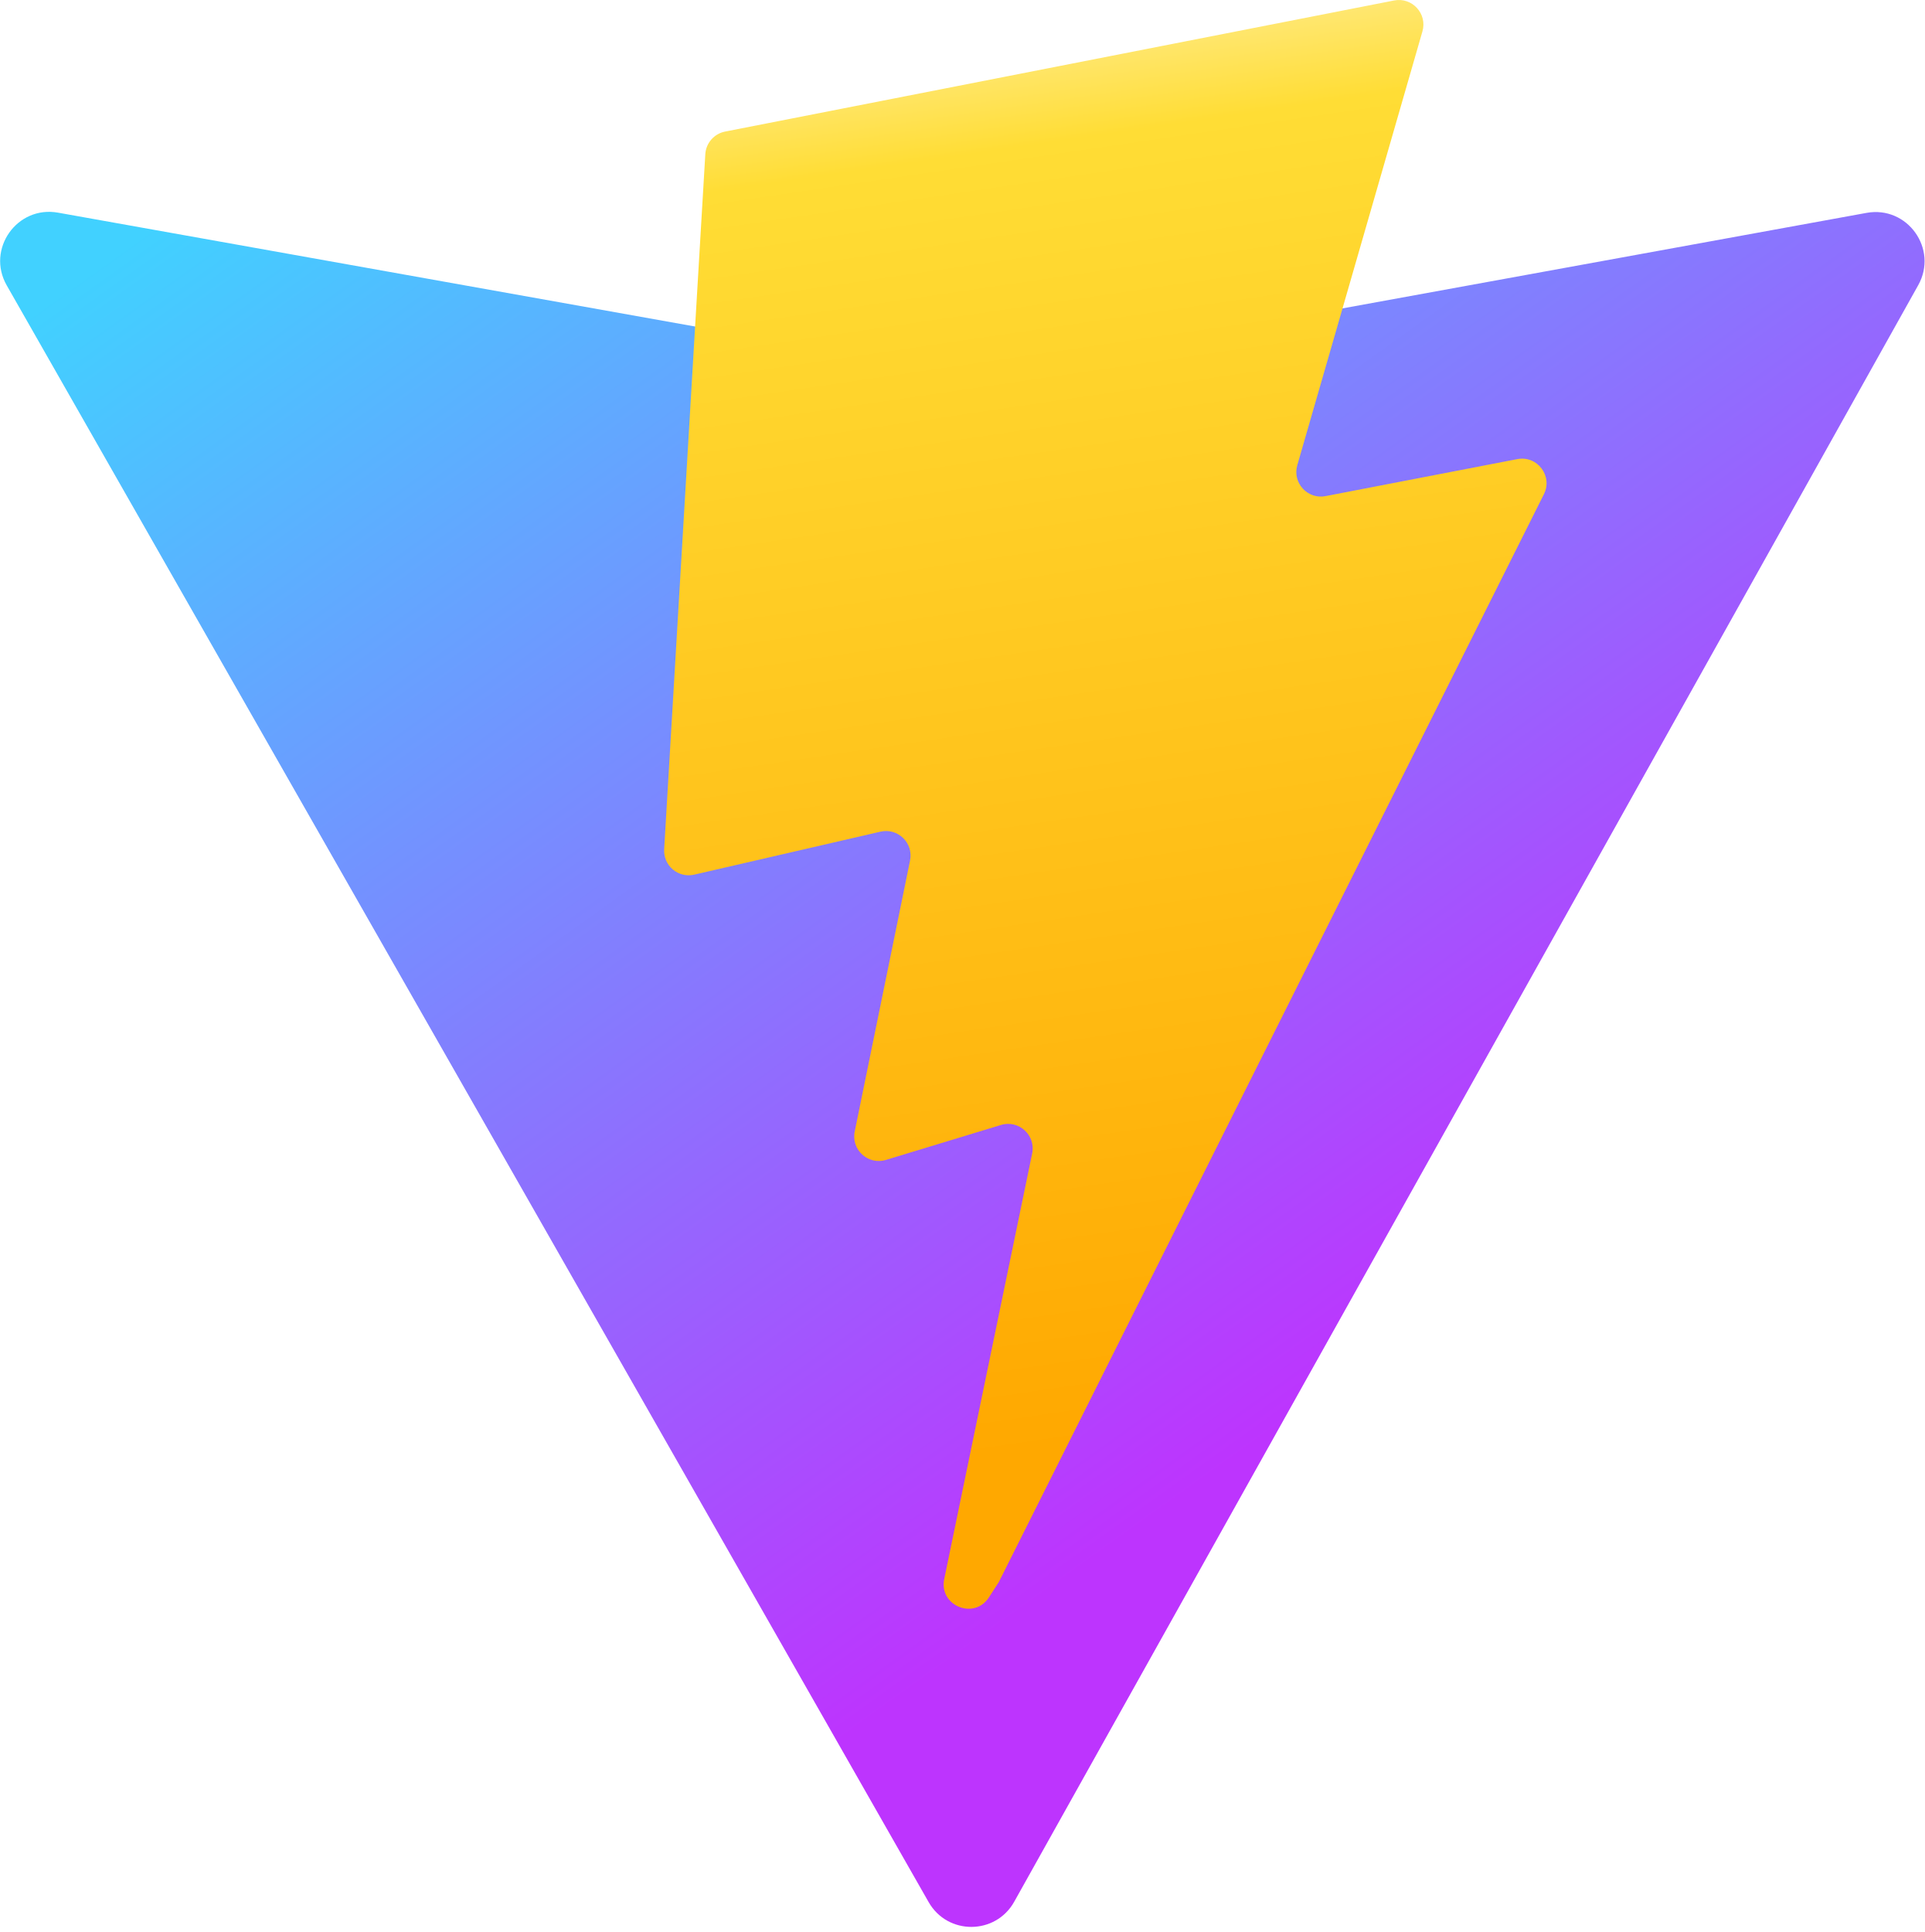
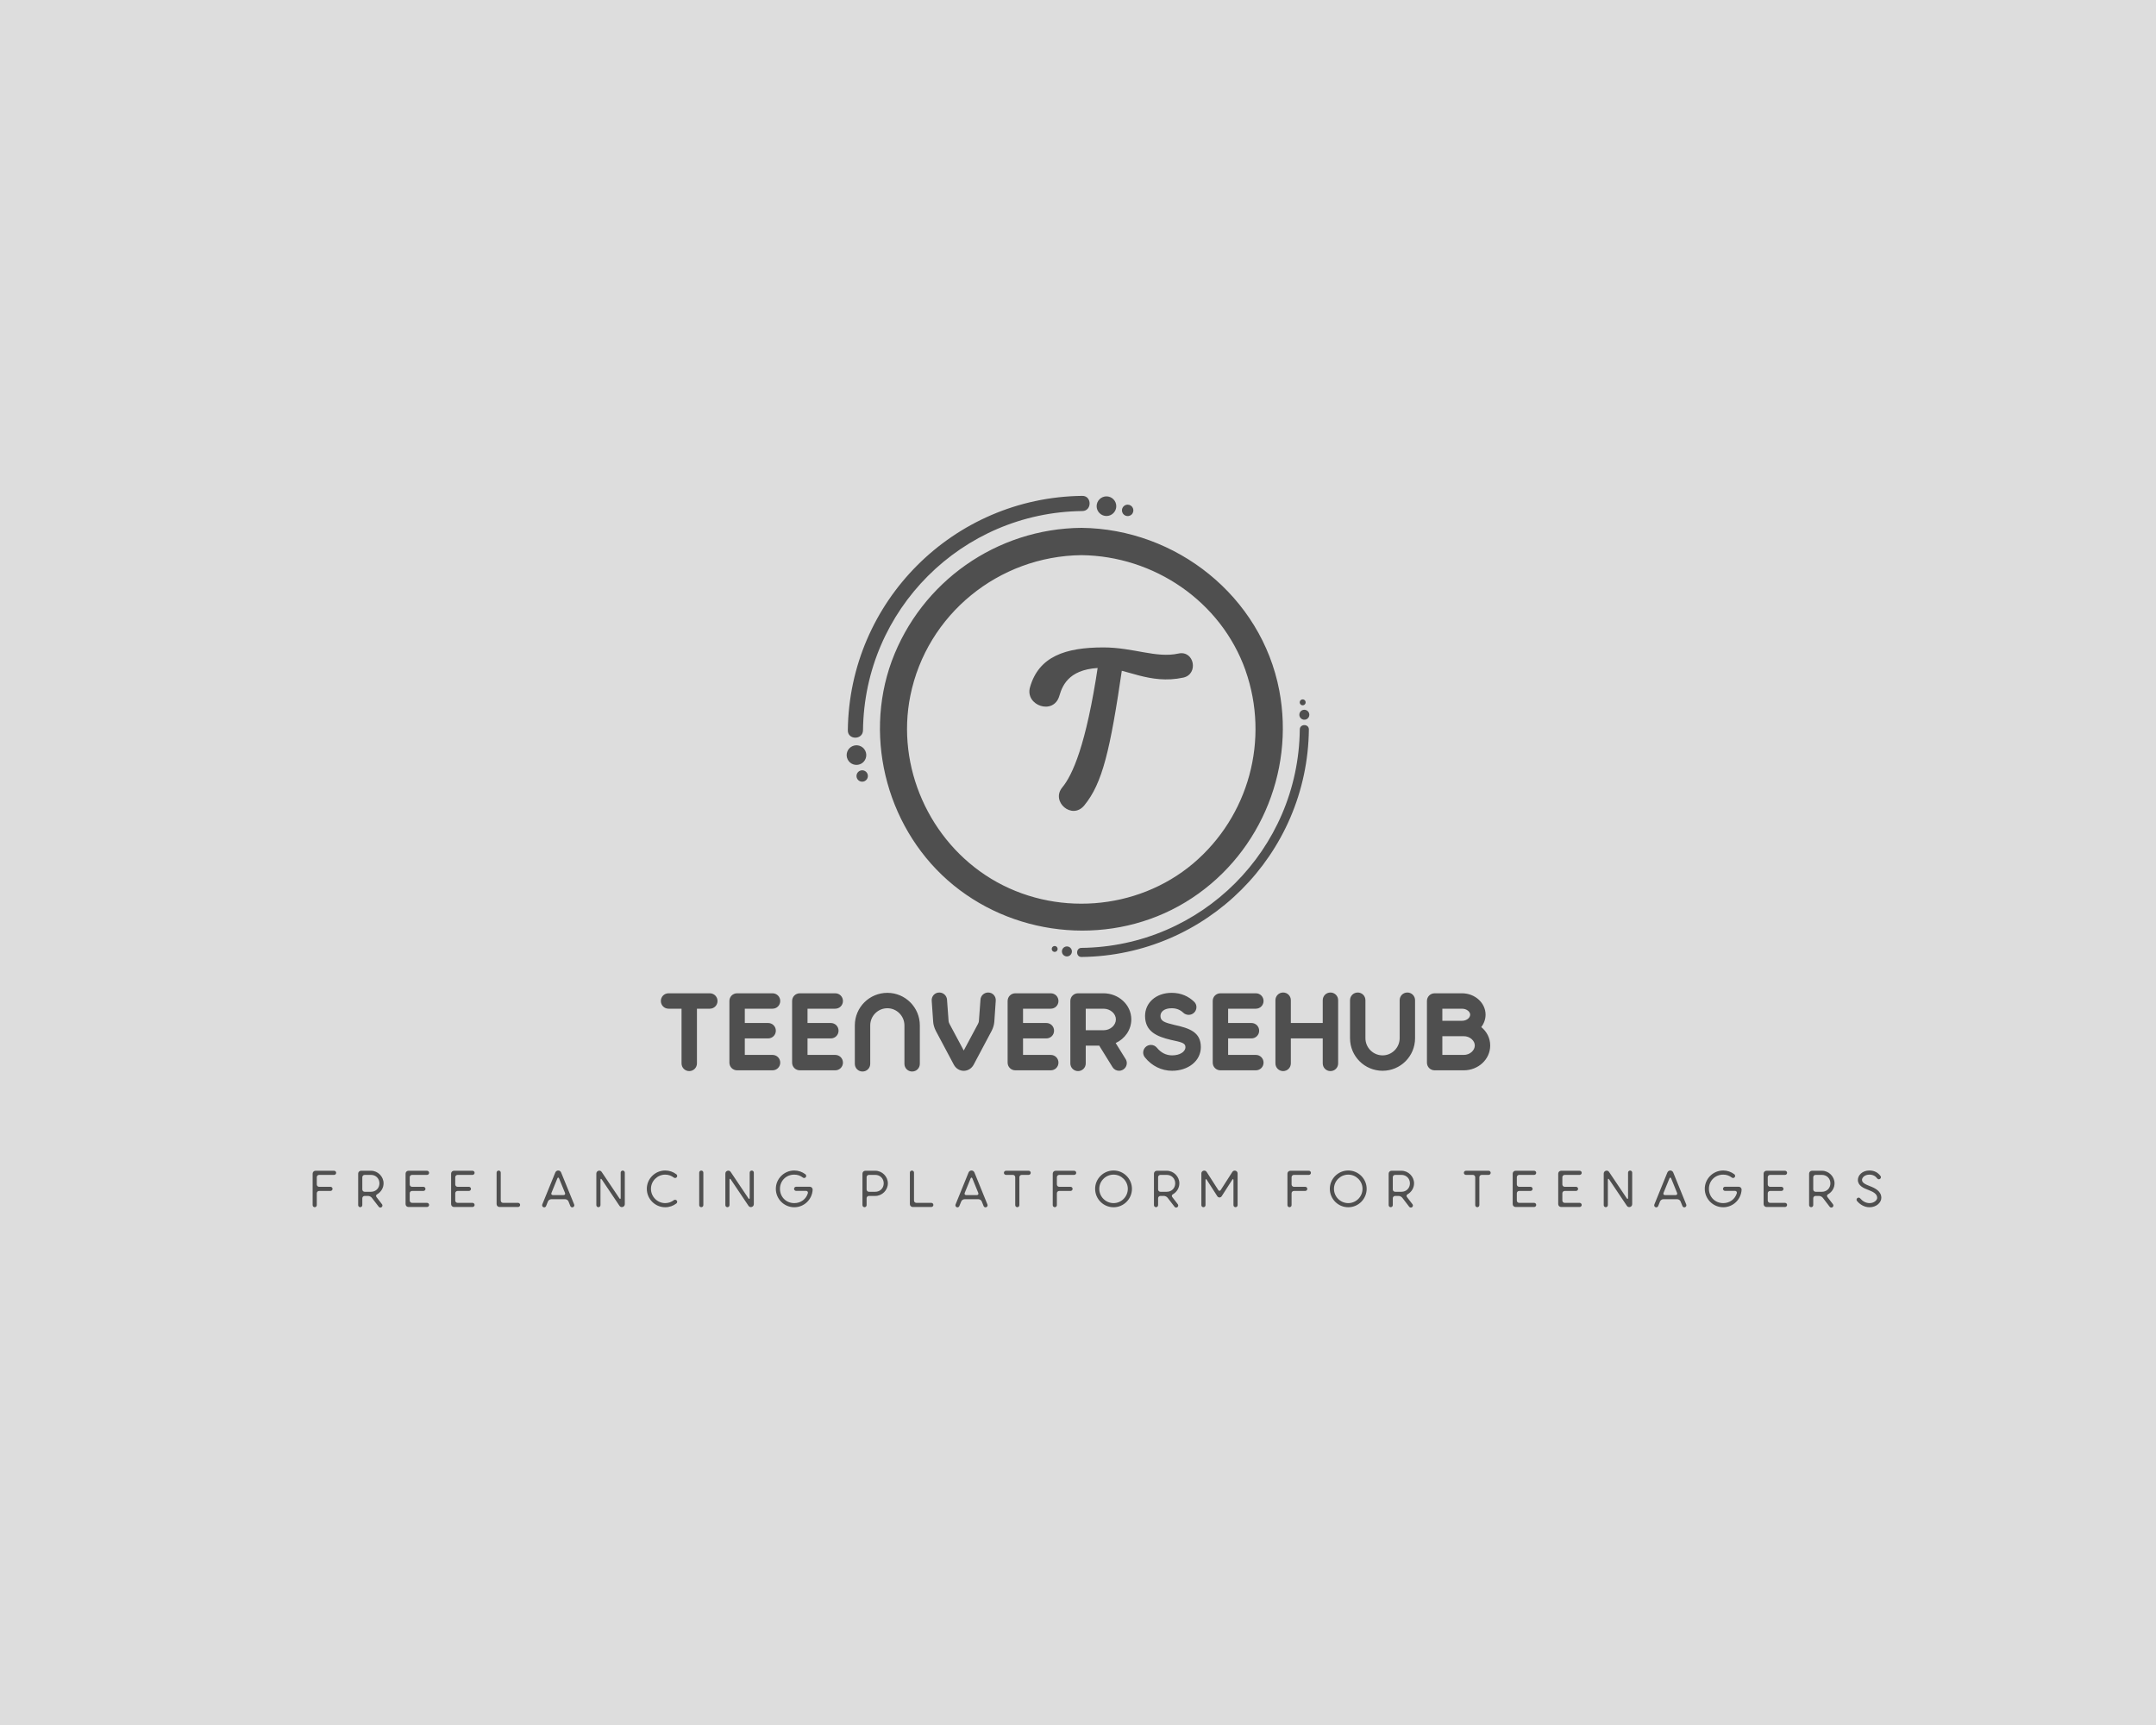
- <svg xmlns="http://www.w3.org/2000/svg" aria-hidden="true" role="img" class="iconify iconify--logos" width="31.88" height="32" preserveAspectRatio="xMidYMid meet" viewBox="0 0 256 257">
+ <svg xmlns="http://www.w3.org/2000/svg" version="1.1" width="1280" height="1024" viewBox="0 0 1280 1024" xml:space="preserve">
  <defs>
-     <linearGradient id="IconifyId1813088fe1fbc01fb466" x1="-.828%" x2="57.636%" y1="7.652%" y2="78.411%">
-       <stop offset="0%" stop-color="#41D1FF" />
-       <stop offset="100%" stop-color="#BD34FE" />
-     </linearGradient>
-     <linearGradient id="IconifyId1813088fe1fbc01fb467" x1="43.376%" x2="50.316%" y1="2.242%" y2="89.03%">
-       <stop offset="0%" stop-color="#FFEA83" />
-       <stop offset="8.333%" stop-color="#FFDD35" />
-       <stop offset="100%" stop-color="#FFA800" />
-     </linearGradient>
-   </defs>
-   <path fill="url(#IconifyId1813088fe1fbc01fb466)" d="M255.153 37.938L134.897 252.976c-2.483 4.44-8.862 4.466-11.382.048L.875 37.958c-2.746-4.814 1.371-10.646 6.827-9.67l120.385 21.517a6.537 6.537 0 0 0 2.322-.004l117.867-21.483c5.438-.991 9.574 4.796 6.877 9.62Z" />
-   <path fill="url(#IconifyId1813088fe1fbc01fb467)" d="M185.432.063L96.44 17.501a3.268 3.268 0 0 0-2.634 3.014l-5.474 92.456a3.268 3.268 0 0 0 3.997 3.378l24.777-5.718c2.318-.535 4.413 1.507 3.936 3.838l-7.361 36.047c-.495 2.426 1.782 4.5 4.151 3.78l15.304-4.649c2.372-.72 4.652 1.36 4.15 3.788l-11.698 56.621c-.732 3.542 3.979 5.473 5.943 2.437l1.313-2.028l72.516-144.72c1.215-2.423-.88-5.186-3.54-4.672l-25.505 4.922c-2.396.462-4.435-1.77-3.759-4.114l16.646-57.705c.677-2.35-1.37-4.583-3.769-4.113Z" />
+ </defs>
+   <g transform="matrix(1 0 0 1 640 512)" id="background-logo">
+     <rect style="stroke: none; stroke-width: 0; stroke-dasharray: none; stroke-linecap: butt; stroke-dashoffset: 0; stroke-linejoin: miter; stroke-miterlimit: 4; fill: rgb(221,221,221); fill-rule: nonzero; opacity: 1;" paint-order="stroke" x="-640" y="-512" rx="0" ry="0" width="1280" height="1024" />
+   </g>
+   <g transform="matrix(1.369424 0 0 1.369424 640 431.2203)" id="logo-logo">
+     <g style="" paint-order="stroke">
+       <g transform="matrix(0 -1.003081 1.003081 0 0 0)">
+         <g style="" paint-order="stroke">
+           <g transform="matrix(1 0 0 1 0 0)">
+             <path style="stroke: none; stroke-width: 1; stroke-dasharray: none; stroke-linecap: butt; stroke-dashoffset: 0; stroke-linejoin: miter; stroke-miterlimit: 4; fill: rgb(79,79,79); fill-rule: nonzero; opacity: 1;" paint-order="stroke" transform=" translate(-99.63509, -100.0038)" d="M 127.86 19.5 C 93.7 7 53.9 18.09 31 46.22 C 8.1 74.35 4.75 115.22 23.68 146.46 C 42.61 177.7 79.43 193.79 115.16 187 C 155.85 179.25 185 142.46 185.45 101.5 C 185.128 64.865 162.212 32.235 127.86 19.5 Z M 123.86 172.39 C 94.021 182.9 60.792 173.882 40.36 149.73 C 19.89 125.41 17.36 89.59 33.79 62.48 C 50 35.76 82.19 21.34 112.89 27.54 C 148.08 34.64 173.25 65.77 173.65 101.49 C 173.3 132.84 153.73 161.78 123.9 172.39 Z M 98.3 195.86 C 46.42 195.287 4.503 153.37 3.93 101.49 C 3.91 99 0 99 0 101.49 C 0.605 155.527 44.263 199.185 98.3 199.79 C 100.84 199.82 100.84 195.88 98.3 195.86 Z M 97.94 7.08 C 150.041 7.653 192.137 49.749 192.71 101.85 C 192.71 106.07 199.31 106.08 199.27 101.85 C 198.638 46.151 153.639 1.152 97.94 0.52 C 93.72 0.48 93.72 7 97.94 7.08 Z M 191.81 109.31 C 190.156 110.966 190.157 113.65 191.812 115.305 C 193.468 116.96 196.152 116.96 197.808 115.305 C 199.463 113.65 199.464 110.966 197.81 109.31 C 197.017 108.509 195.937 108.058 194.81 108.058 C 193.683 108.058 192.603 108.509 191.81 109.31 Z M 193 119 C 192.001 119 191.1 119.602 190.718 120.525 C 190.336 121.448 190.547 122.51 191.253 123.217 C 191.96 123.923 193.022 124.134 193.945 123.752 C 194.868 123.37 195.47 122.469 195.47 121.47 C 195.47 120.106 194.364 119 193 119 Z M 2.19 97.36 C 3.377 97.476 4.434 96.607 4.55 95.42 C 4.665 94.233 3.797 93.176 2.61 93.06 C 1.423 92.944 0.366 93.813 0.25 95 C 0.194 95.57 0.367 96.139 0.731 96.582 C 1.095 97.024 1.62 97.304 2.19 97.36 Z M 3.34 91.2 C 4.043 91.268 4.669 90.754 4.738 90.051 C 4.806 89.347 4.292 88.721 3.589 88.652 C 2.886 88.583 2.26 89.097 2.19 89.8 C 2.126 90.503 2.638 91.126 3.34 91.2 Z M 89.12 8.06 C 91.22 7.024 92.082 4.483 91.047 2.383 C 90.012 0.283 87.471 -0.581 85.371 0.454 C 83.27 1.488 82.406 4.029 83.44 6.13 C 83.937 7.14 84.815 7.91 85.88 8.272 C 86.945 8.634 88.111 8.558 89.12 8.06 Z M 79.32 8.93 C 80.529 8.32 81.018 6.848 80.414 5.636 C 79.81 4.424 78.34 3.929 77.125 4.527 C 75.91 5.125 75.408 6.592 76 7.81 C 76.29 8.4 76.804 8.85 77.427 9.061 C 78.05 9.271 78.732 9.224 79.32 8.93 Z M 104.18 195.73 C 103.329 195.933 102.685 196.629 102.548 197.493 C 102.411 198.356 102.808 199.217 103.554 199.674 C 104.301 200.13 105.248 200.091 105.955 199.576 C 106.661 199.06 106.987 198.17 106.78 197.32 C 106.499 196.165 105.337 195.454 104.18 195.73 Z M 109.73 195.87 C 109.399 195.946 109.112 196.152 108.935 196.442 C 108.758 196.732 108.706 197.081 108.79 197.41 C 108.91 197.914 109.323 198.296 109.835 198.377 C 110.347 198.458 110.858 198.223 111.128 197.78 C 111.398 197.337 111.374 196.776 111.068 196.357 C 110.762 195.939 110.234 195.746 109.73 195.87 Z" stroke-linecap="round" />
+           </g>
+         </g>
+       </g>
+     </g>
+   </g>
+   <g transform="matrix(1.921154 0 0 1.921154 638.5352 612.627)" id="text-logo">
+     <g style="" paint-order="stroke">
+       <g transform="matrix(1 0 0 1 -5.684342e-14 0)" id="text-logo-path-0">
+         <path style="stroke: none; stroke-width: 0; stroke-dasharray: none; stroke-linecap: butt; stroke-dashoffset: 0; stroke-linejoin: miter; stroke-miterlimit: 4; fill: rgb(79,79,79); fill-rule: nonzero; opacity: 1;" paint-order="stroke" transform=" translate(-129.645, 11.835)" d="M 12.65 -2.14 L 12.65 -19.04 L 16.63 -19.04 C 17.95 -19.04 19.01 -20.09 19.01 -21.42 C 19.01 -22.75 17.95 -23.8 16.63 -23.8 L 3.88 -23.8 C 2.55 -23.8 1.5 -22.75 1.5 -21.42 C 1.5 -20.09 2.55 -19.04 3.88 -19.04 L 7.89 -19.04 L 7.89 -2.14 C 7.89 -0.82 8.94 0.24 10.27 0.24 C 11.59 0.24 12.65 -0.82 12.65 -2.14 Z M 25.09 0 L 36.01 0 C 37.33 0 38.39 -1.05 38.39 -2.38 C 38.39 -3.71 37.33 -4.76 36.01 -4.76 L 27.44 -4.76 L 27.44 -9.86 L 34.65 -9.86 C 35.97 -9.86 37.03 -10.91 37.03 -12.24 C 37.03 -13.57 35.97 -14.62 34.65 -14.62 L 27.44 -14.62 L 27.44 -19.04 L 36.01 -19.04 C 37.33 -19.04 38.39 -20.09 38.39 -21.42 C 38.39 -22.75 37.33 -23.8 36.01 -23.8 L 25.09 -23.8 L 25.06 -23.8 C 23.73 -23.8 22.68 -22.75 22.68 -21.42 L 22.68 -2.38 C 22.68 -1.05 23.73 0 25.06 0 Z M 44.47 0 L 55.39 0 C 56.71 0 57.77 -1.05 57.77 -2.38 C 57.77 -3.71 56.71 -4.76 55.39 -4.76 L 46.82 -4.76 L 46.82 -9.86 L 54.03 -9.86 C 55.35 -9.86 56.41 -10.91 56.41 -12.24 C 56.41 -13.57 55.35 -14.62 54.03 -14.62 L 46.82 -14.62 L 46.82 -19.04 L 55.39 -19.04 C 56.71 -19.04 57.77 -20.09 57.77 -21.42 C 57.77 -22.75 56.71 -23.8 55.39 -23.8 L 44.47 -23.8 L 44.44 -23.8 C 43.11 -23.8 42.06 -22.75 42.06 -21.42 L 42.06 -2.38 C 42.06 -1.05 43.11 0 44.44 0 Z M 66.2 -2.01 L 66.2 -13.87 C 66.2 -16.8 68.58 -19.18 71.5 -19.18 C 74.39 -19.18 76.77 -16.8 76.77 -13.87 L 76.77 -2.01 C 76.77 -0.68 77.83 0.37 79.15 0.37 C 80.48 0.37 81.53 -0.68 81.53 -2.01 L 81.53 -13.87 C 81.53 -19.45 77.04 -23.94 71.5 -23.94 C 65.93 -23.94 61.44 -19.45 61.44 -13.87 L 61.44 -2.01 C 61.44 -0.68 62.49 0.37 63.82 0.37 C 65.14 0.37 66.2 -0.68 66.2 -2.01 Z M 100.27 -21.83 L 99.79 -15.3 C 99.79 -15.06 99.72 -14.79 99.52 -14.38 L 95.1 -6.12 L 90.68 -14.38 C 90.47 -14.79 90.41 -15.06 90.41 -15.3 L 89.93 -21.83 C 89.86 -23.02 88.84 -24.04 87.55 -24.04 C 86.09 -24.04 85.1 -22.81 85.2 -21.52 L 85.65 -15.03 C 85.71 -14.11 85.99 -13.16 86.46 -12.21 L 92.04 -1.73 C 93.4 0.78 96.8 0.78 98.16 -1.73 L 103.73 -12.21 C 104.21 -13.16 104.48 -14.11 104.55 -15.03 L 104.99 -21.52 C 105.09 -22.81 104.11 -24.04 102.65 -24.04 C 101.35 -24.04 100.33 -23.02 100.27 -21.83 Z M 111.08 0 L 121.99 0 C 123.32 0 124.37 -1.05 124.37 -2.38 C 124.37 -3.71 123.32 -4.76 121.99 -4.76 L 113.42 -4.76 L 113.42 -9.86 L 120.63 -9.86 C 121.96 -9.86 123.01 -10.91 123.01 -12.24 C 123.01 -13.57 121.96 -14.62 120.63 -14.62 L 113.42 -14.62 L 113.42 -19.04 L 121.99 -19.04 C 123.32 -19.04 124.37 -20.09 124.37 -21.42 C 124.37 -22.75 123.32 -23.8 121.99 -23.8 L 111.08 -23.8 L 111.04 -23.8 C 109.72 -23.8 108.66 -22.75 108.66 -21.42 L 108.66 -2.38 C 108.66 -1.05 109.72 0 111.04 0 Z M 132.8 -2.14 L 132.8 -7.62 L 136.99 -7.62 L 137.16 -7.31 L 141.1 -0.95 C 141.54 -0.27 142.26 0.14 143.11 0.14 C 144.4 0.14 145.49 -0.92 145.49 -2.24 C 145.49 -2.69 145.35 -3.13 145.11 -3.5 L 142.05 -8.43 C 144.87 -9.72 146.88 -12.48 146.88 -15.74 C 146.88 -20.26 142.94 -23.8 138.28 -23.8 L 130.42 -23.8 C 129.1 -23.8 128.04 -22.75 128.04 -21.42 L 128.04 -2.14 C 128.04 -0.82 129.1 0.24 130.42 0.24 C 131.75 0.24 132.8 -0.82 132.8 -2.14 Z M 132.8 -12.38 L 132.8 -19.04 L 138.28 -19.04 C 140.42 -19.04 142.12 -17.48 142.12 -15.74 C 142.12 -13.94 140.42 -12.38 138.28 -12.38 Z M 151.1 -3.98 C 153.2 -1.36 156.23 0.14 159.49 0.14 C 164.42 0.14 168.37 -2.86 168.37 -7.17 C 168.37 -11.83 164.83 -13.02 160.14 -14.04 C 157.15 -14.76 155.89 -15.2 155.89 -16.8 C 155.89 -18.09 157.05 -19.18 159.36 -19.18 C 160.96 -19.18 162.11 -18.6 162.96 -17.78 C 163.4 -17.37 163.98 -17.14 164.63 -17.14 C 165.92 -17.14 167.01 -18.19 167.01 -19.52 C 167.01 -20.2 166.74 -20.77 166.26 -21.22 C 164.66 -22.75 162.42 -23.94 159.36 -23.94 C 154.43 -23.94 151.13 -20.81 151.13 -16.8 C 151.13 -11.97 154.8 -10.44 159.05 -9.42 C 162.35 -8.7 163.61 -8.47 163.61 -7.17 C 163.61 -5.68 161.81 -4.62 159.49 -4.62 C 157.69 -4.62 156.06 -5.41 154.8 -6.97 C 154.36 -7.51 153.68 -7.85 152.93 -7.85 C 151.64 -7.85 150.55 -6.8 150.55 -5.47 C 150.55 -4.93 150.76 -4.39 151.1 -3.98 Z M 174.45 0 L 185.37 0 C 186.69 0 187.75 -1.05 187.75 -2.38 C 187.75 -3.71 186.69 -4.76 185.37 -4.76 L 176.8 -4.76 L 176.8 -9.86 L 184.01 -9.86 C 185.33 -9.86 186.39 -10.91 186.39 -12.24 C 186.39 -13.57 185.33 -14.62 184.01 -14.62 L 176.8 -14.62 L 176.8 -19.04 L 185.37 -19.04 C 186.69 -19.04 187.75 -20.09 187.75 -21.42 C 187.75 -22.75 186.69 -23.8 185.37 -23.8 L 174.45 -23.8 L 174.42 -23.8 C 173.09 -23.8 172.04 -22.75 172.04 -21.42 L 172.04 -2.38 C 172.04 -1.05 173.09 0 174.42 0 Z M 196.18 -2.14 L 196.18 -9.86 L 206.04 -9.86 L 206.04 -2.14 C 206.04 -0.82 207.09 0.24 208.42 0.24 C 209.75 0.24 210.8 -0.82 210.8 -2.14 L 210.8 -21.66 C 210.8 -22.98 209.75 -24.04 208.42 -24.04 C 207.09 -24.04 206.04 -22.98 206.04 -21.66 L 206.04 -14.62 L 196.18 -14.62 L 196.18 -21.66 C 196.18 -22.98 195.13 -24.04 193.8 -24.04 C 192.47 -24.04 191.42 -22.98 191.42 -21.66 L 191.42 -2.14 C 191.42 -0.82 192.47 0.24 193.8 0.24 C 195.13 0.24 196.18 -0.82 196.18 -2.14 Z M 229.81 -21.66 L 229.81 -9.93 C 229.81 -7 227.43 -4.62 224.54 -4.62 C 221.61 -4.62 219.23 -7 219.23 -9.93 L 219.23 -21.66 C 219.23 -22.98 218.18 -24.04 216.85 -24.04 C 215.53 -24.04 214.47 -22.98 214.47 -21.66 L 214.47 -9.93 C 214.47 -4.35 218.96 0.14 224.54 0.14 C 230.08 0.14 234.57 -4.35 234.57 -9.93 L 234.57 -21.66 C 234.57 -22.98 233.51 -24.04 232.19 -24.04 C 230.86 -24.04 229.81 -22.98 229.81 -21.66 Z M 243 -10.54 L 249.63 -10.54 C 251.53 -10.54 253.03 -9.15 253.03 -7.68 C 253.03 -6.15 251.53 -4.76 249.63 -4.76 L 243 -4.76 Z M 238.24 -2.38 C 238.24 -1.05 239.29 0 240.62 0 L 249.63 0 C 254.05 0 257.79 -3.33 257.79 -7.68 C 257.79 -9.96 256.73 -11.97 255.03 -13.36 C 255.88 -14.48 256.36 -15.81 256.36 -17.2 C 256.36 -20.74 253.2 -23.8 249.05 -23.8 L 240.62 -23.8 C 239.29 -23.8 238.24 -22.75 238.24 -21.42 Z M 243 -15.3 L 243 -19.04 L 249.05 -19.04 C 250.55 -19.04 251.6 -18.09 251.6 -17.2 C 251.6 -16.25 250.55 -15.3 249.05 -15.3 Z" stroke-linecap="round" />
+       </g>
+     </g>
+   </g>
+   <g transform="matrix(1.921154 0 0 1.921154 659.6823 432.8437)" id="tagline-3152705a-3764-47fc-9e9b-b1693627290e-logo">
+     <g style="" paint-order="stroke">
+       <g transform="matrix(1 0 0 1 0 0)" id="tagline-3152705a-3764-47fc-9e9b-b1693627290e-logo-path-0">
+         <path style="stroke: none; stroke-width: 0; stroke-dasharray: none; stroke-linecap: butt; stroke-dashoffset: 0; stroke-linejoin: miter; stroke-miterlimit: 4; fill: rgb(79,79,79); fill-rule: nonzero; opacity: 1;" paint-order="stroke" transform=" translate(-28.40903, 22.87558)" d="M 3.34 -35.85 C 1.7 -30.18 10.65 -27.03 12.41 -33.2 C 13.48 -36.92 15.88 -41.83 26.02 -41.83 C 32.76 -41.83 40.26 -36.54 50.72 -38.81 C 55.5 -39.88 54.12 -47.31 49.2 -46.24 C 42.34 -44.73 35.28 -48.13 26.02 -48.13 C 14.18 -48.13 6.05 -45.3 3.34 -35.85 Z M 31.82 -41.71 C 32.51 -46.43 25.07 -47.63 24.38 -42.71 C 20.66 -17.77 16.44 -8.69 13.29 -4.85 C 9.7 -0.5 16.32 5.29 20.1 0.69 C 25.7 -6.11 28.1 -16.25 31.82 -41.71 Z" stroke-linecap="round" />
+       </g>
+     </g>
+   </g>
+   <g transform="matrix(1.921154 0 0 1.921154 651.2721 705.838)" id="tagline-347795ba-7209-4e75-b143-2a3769343477-logo">
+     <g style="" paint-order="stroke">
+       <g transform="matrix(1 0 0 1 0 0)" id="tagline-347795ba-7209-4e75-b143-2a3769343477-logo-path-0">
+         <path style="stroke: none; stroke-width: 0; stroke-dasharray: none; stroke-linecap: butt; stroke-dashoffset: 0; stroke-linejoin: miter; stroke-miterlimit: 4; fill: rgb(79,79,79); fill-rule: nonzero; opacity: 1;" paint-order="stroke" transform=" translate(-243.085, 5.55)" d="M 1.98 -0.58 L 1.98 -4.24 C 1.98 -4.64 2.3 -4.96 2.7 -4.96 L 6.21 -4.96 C 6.56 -4.96 6.85 -5.25 6.85 -5.6 C 6.85 -5.95 6.56 -6.24 6.21 -6.24 L 2.7 -6.24 C 2.3 -6.24 1.98 -6.56 1.98 -6.96 L 1.98 -9.2 C 1.98 -9.6 2.3 -9.92 2.7 -9.92 L 7.33 -9.92 C 7.68 -9.92 7.97 -10.21 7.97 -10.56 C 7.97 -10.91 7.68 -11.2 7.33 -11.2 L 1.58 -11.2 C 1.1 -11.2 0.7 -10.8 0.7 -10.32 L 0.7 -0.58 C 0.7 -0.22 0.99 0.06 1.34 0.06 C 1.7 0.06 1.98 -0.22 1.98 -0.58 Z M 16.05 -0.58 L 16.05 -2.7 C 16.05 -3.1 16.37 -3.42 16.77 -3.42 L 17.84 -3.42 C 18.24 -3.42 18.75 -3.17 18.99 -2.85 L 21.14 -0.06 C 21.25 0.1 21.42 0.18 21.63 0.18 C 21.97 0.18 22.27 -0.1 22.27 -0.46 C 22.27 -0.59 22.22 -0.74 22.14 -0.85 L 20.43 -3.07 C 20.19 -3.39 20.29 -3.78 20.66 -3.95 C 21.82 -4.62 22.62 -5.89 22.62 -7.31 C 22.62 -9.42 20.85 -11.2 18.74 -11.2 L 15.65 -11.2 C 15.17 -11.2 14.77 -10.8 14.77 -10.32 L 14.77 -0.58 C 14.77 -0.22 15.06 0.06 15.41 0.06 C 15.76 0.06 16.05 -0.22 16.05 -0.58 Z M 16.05 -5.42 L 16.05 -9.2 C 16.05 -9.6 16.37 -9.92 16.77 -9.92 L 18.74 -9.92 C 20.22 -9.92 21.34 -8.8 21.34 -7.31 C 21.34 -5.82 20.22 -4.7 18.74 -4.7 L 16.77 -4.7 C 16.37 -4.7 16.05 -5.02 16.05 -5.42 Z M 36.05 -1.28 L 31.42 -1.28 C 31.02 -1.28 30.7 -1.6 30.7 -2 L 30.7 -4.24 C 30.7 -4.64 31.02 -4.96 31.42 -4.96 L 34.93 -4.96 C 35.28 -4.96 35.57 -5.25 35.57 -5.6 C 35.57 -5.95 35.28 -6.24 34.93 -6.24 L 31.42 -6.24 C 31.02 -6.24 30.7 -6.56 30.7 -6.96 L 30.7 -9.2 C 30.7 -9.6 31.02 -9.92 31.42 -9.92 L 36.05 -9.92 C 36.4 -9.92 36.69 -10.21 36.69 -10.56 C 36.69 -10.91 36.4 -11.2 36.05 -11.2 L 30.3 -11.2 C 29.82 -11.2 29.42 -10.8 29.42 -10.32 L 29.42 -0.88 C 29.42 -0.4 29.82 0 30.3 0 L 36.05 0 C 36.4 0 36.69 -0.29 36.69 -0.64 C 36.69 -0.99 36.4 -1.28 36.05 -1.28 Z M 50.11 -1.28 L 45.49 -1.28 C 45.09 -1.28 44.77 -1.6 44.77 -2 L 44.77 -4.24 C 44.77 -4.64 45.09 -4.96 45.49 -4.96 L 48.99 -4.96 C 49.34 -4.96 49.63 -5.25 49.63 -5.6 C 49.63 -5.95 49.34 -6.24 48.99 -6.24 L 45.49 -6.24 C 45.09 -6.24 44.77 -6.56 44.77 -6.96 L 44.77 -9.2 C 44.77 -9.6 45.09 -9.92 45.49 -9.92 L 50.11 -9.92 C 50.46 -9.92 50.75 -10.21 50.75 -10.56 C 50.75 -10.91 50.46 -11.2 50.11 -11.2 L 44.37 -11.2 C 43.89 -11.2 43.49 -10.8 43.49 -10.32 L 43.49 -0.88 C 43.49 -0.4 43.89 0 44.37 0 L 50.11 0 C 50.46 0 50.75 -0.29 50.75 -0.64 C 50.75 -0.99 50.46 -1.28 50.11 -1.28 Z M 64.18 -1.28 L 59.55 -1.28 C 59.15 -1.28 58.83 -1.6 58.83 -2 L 58.83 -10.62 C 58.83 -10.98 58.54 -11.26 58.19 -11.26 C 57.84 -11.26 57.55 -10.98 57.55 -10.62 L 57.55 -0.88 C 57.55 -0.4 57.95 0 58.43 0 L 64.18 0 C 64.53 0 64.82 -0.29 64.82 -0.64 C 64.82 -0.99 64.53 -1.28 64.18 -1.28 Z M 81.52 -0.78 L 77.5 -10.64 C 77.17 -11.49 76.02 -11.49 75.68 -10.64 L 71.66 -0.78 C 71.63 -0.72 71.62 -0.62 71.62 -0.53 C 71.62 -0.19 71.89 0.11 72.26 0.11 C 72.5 0.11 72.74 -0.05 72.83 -0.27 L 73.42 -1.73 C 73.57 -2.1 74.02 -2.4 74.42 -2.4 L 78.77 -2.4 C 79.17 -2.4 79.62 -2.1 79.76 -1.73 L 80.35 -0.27 C 80.45 -0.05 80.67 0.11 80.93 0.11 C 81.28 0.11 81.57 -0.18 81.57 -0.53 C 81.57 -0.61 81.55 -0.7 81.52 -0.78 Z M 74.5 -4.35 L 76.32 -8.82 C 76.46 -9.18 76.72 -9.18 76.86 -8.82 L 78.69 -4.35 C 78.83 -3.98 78.64 -3.68 78.24 -3.68 L 74.94 -3.68 C 74.54 -3.68 74.35 -3.98 74.5 -4.35 Z M 89.65 -0.58 L 89.65 -8.38 C 89.65 -8.78 89.82 -8.83 90.05 -8.51 L 95.52 -0.37 C 95.98 0.37 97.17 0.03 97.17 -0.88 L 97.17 -10.62 C 97.17 -10.98 96.88 -11.26 96.53 -11.26 C 96.18 -11.26 95.89 -10.98 95.89 -10.62 L 95.89 -2.82 C 95.89 -2.42 95.71 -2.37 95.49 -2.69 L 90.02 -10.83 C 89.55 -11.57 88.37 -11.23 88.37 -10.32 L 88.37 -0.58 C 88.37 -0.22 88.66 0.06 89.01 0.06 C 89.36 0.06 89.65 -0.22 89.65 -0.58 Z M 88.96 -10.13 L 88.98 -10.11 Z M 96.56 -1.09 L 96.58 -1.07 Z M 112.32 -2.11 C 111.57 -1.54 110.67 -1.2 109.66 -1.2 C 107.23 -1.2 105.25 -3.18 105.25 -5.62 C 105.25 -8.02 107.23 -10 109.66 -10 C 110.66 -10 111.58 -9.65 112.32 -9.09 C 112.42 -9.02 112.56 -8.96 112.72 -8.96 C 113.06 -8.96 113.36 -9.25 113.36 -9.6 C 113.36 -9.79 113.25 -10 113.1 -10.11 C 112.13 -10.85 110.94 -11.28 109.66 -11.28 C 106.53 -11.28 103.97 -8.72 103.97 -5.62 C 103.97 -2.48 106.53 0.08 109.66 0.08 C 110.96 0.08 112.16 -0.37 113.1 -1.09 C 113.25 -1.2 113.36 -1.39 113.36 -1.6 C 113.36 -1.94 113.07 -2.24 112.72 -2.24 C 112.58 -2.24 112.43 -2.19 112.32 -2.11 Z M 121.44 -0.58 L 121.44 -10.62 C 121.44 -10.98 121.15 -11.26 120.8 -11.26 C 120.45 -11.26 120.16 -10.98 120.16 -10.62 L 120.16 -0.58 C 120.16 -0.22 120.45 0.06 120.8 0.06 C 121.15 0.06 121.44 -0.22 121.44 -0.58 Z M 129.52 -0.58 L 129.52 -8.38 C 129.52 -8.78 129.7 -8.83 129.92 -8.51 L 135.39 -0.37 C 135.86 0.37 137.04 0.03 137.04 -0.88 L 137.04 -10.62 C 137.04 -10.98 136.75 -11.26 136.4 -11.26 C 136.05 -11.26 135.76 -10.98 135.76 -10.62 L 135.76 -2.82 C 135.76 -2.42 135.58 -2.37 135.36 -2.69 L 129.89 -10.83 C 129.42 -11.57 128.24 -11.23 128.24 -10.32 L 128.24 -0.58 C 128.24 -0.22 128.53 0.06 128.88 0.06 C 129.23 0.06 129.52 -0.22 129.52 -0.58 Z M 128.83 -10.13 L 128.85 -10.11 Z M 136.43 -1.09 L 136.45 -1.07 Z M 150.11 -4.98 L 153.18 -4.98 C 153.58 -4.98 153.84 -4.66 153.74 -4.27 C 153.2 -2.43 151.57 -1.2 149.54 -1.2 C 147.02 -1.2 145.12 -3.1 145.12 -5.62 C 145.12 -8.1 147.02 -10 149.54 -10 C 150.56 -10 151.44 -9.68 152.19 -9.1 C 152.32 -9.01 152.45 -8.96 152.59 -8.96 C 152.93 -8.96 153.23 -9.25 153.23 -9.6 C 153.23 -9.79 153.12 -10 152.98 -10.11 C 152 -10.85 150.82 -11.28 149.54 -11.28 C 146.4 -11.28 143.84 -8.72 143.84 -5.62 C 143.84 -2.48 146.4 0.08 149.54 0.08 C 152.58 0.08 155.06 -2.32 155.22 -5.34 C 155.23 -5.86 154.82 -6.26 154.32 -6.26 L 150.11 -6.26 C 149.76 -6.26 149.47 -5.97 149.47 -5.62 C 149.47 -5.26 149.76 -4.98 150.11 -4.98 Z M 171.89 -0.58 L 171.89 -2.7 C 171.89 -3.1 172.21 -3.42 172.61 -3.42 L 174.58 -3.42 C 176.69 -3.42 178.46 -5.2 178.46 -7.31 C 178.46 -9.42 176.69 -11.2 174.58 -11.2 L 171.49 -11.2 C 171.01 -11.2 170.61 -10.8 170.61 -10.32 L 170.61 -0.58 C 170.61 -0.22 170.9 0.06 171.25 0.06 C 171.6 0.06 171.89 -0.22 171.89 -0.58 Z M 171.89 -5.42 L 171.89 -9.2 C 171.89 -9.6 172.21 -9.92 172.61 -9.92 L 174.58 -9.92 C 176.06 -9.92 177.18 -8.8 177.18 -7.31 C 177.18 -5.82 176.06 -4.7 174.58 -4.7 L 172.61 -4.7 C 172.21 -4.7 171.89 -5.02 171.89 -5.42 Z M 191.89 -1.28 L 187.26 -1.28 C 186.86 -1.28 186.54 -1.6 186.54 -2 L 186.54 -10.62 C 186.54 -10.98 186.26 -11.26 185.9 -11.26 C 185.55 -11.26 185.26 -10.98 185.26 -10.62 L 185.26 -0.88 C 185.26 -0.4 185.66 0 186.14 0 L 191.89 0 C 192.24 0 192.53 -0.29 192.53 -0.64 C 192.53 -0.99 192.24 -1.28 191.89 -1.28 Z M 209.23 -0.78 L 205.22 -10.64 C 204.88 -11.49 203.73 -11.49 203.39 -10.64 L 199.38 -0.78 C 199.34 -0.72 199.33 -0.62 199.33 -0.53 C 199.33 -0.19 199.6 0.11 199.97 0.11 C 200.21 0.11 200.45 -0.05 200.54 -0.27 L 201.14 -1.73 C 201.28 -2.1 201.73 -2.4 202.13 -2.4 L 206.48 -2.4 C 206.88 -2.4 207.33 -2.1 207.47 -1.73 L 208.06 -0.27 C 208.16 -0.05 208.38 0.11 208.64 0.11 C 208.99 0.11 209.28 -0.18 209.28 -0.53 C 209.28 -0.61 209.26 -0.7 209.23 -0.78 Z M 202.21 -4.35 L 204.03 -8.82 C 204.18 -9.18 204.43 -9.18 204.58 -8.82 L 206.4 -4.35 C 206.54 -3.98 206.35 -3.68 205.95 -3.68 L 202.66 -3.68 C 202.26 -3.68 202.06 -3.98 202.21 -4.35 Z M 219.1 -0.58 L 219.1 -9.2 C 219.1 -9.6 219.42 -9.92 219.82 -9.92 L 221.97 -9.92 C 222.32 -9.92 222.61 -10.21 222.61 -10.56 C 222.61 -10.91 222.32 -11.2 221.97 -11.2 L 214.96 -11.2 C 214.61 -11.2 214.32 -10.91 214.32 -10.56 C 214.32 -10.21 214.61 -9.92 214.96 -9.92 L 217.1 -9.92 C 217.5 -9.92 217.82 -9.6 217.82 -9.2 L 217.82 -0.58 C 217.82 -0.22 218.11 0.06 218.46 0.06 C 218.82 0.06 219.1 -0.22 219.1 -0.58 Z M 230.69 -0.58 L 230.69 -4.24 C 230.69 -4.64 231.01 -4.96 231.41 -4.96 L 234.91 -4.96 C 235.26 -4.96 235.55 -5.25 235.55 -5.6 C 235.55 -5.95 235.26 -6.24 234.91 -6.24 L 231.41 -6.24 C 231.01 -6.24 230.69 -6.56 230.69 -6.96 L 230.69 -9.2 C 230.69 -9.6 231.01 -9.92 231.41 -9.92 L 236.03 -9.92 C 236.38 -9.92 236.67 -10.21 236.67 -10.56 C 236.67 -10.91 236.38 -11.2 236.03 -11.2 L 230.29 -11.2 C 229.81 -11.2 229.41 -10.8 229.41 -10.32 L 229.41 -0.58 C 229.41 -0.22 229.7 0.06 230.05 0.06 C 230.4 0.06 230.69 -0.22 230.69 -0.58 Z M 248.21 -1.2 C 245.78 -1.2 243.79 -3.18 243.79 -5.62 C 243.79 -8.02 245.78 -10 248.21 -10 C 250.62 -10 252.61 -8.02 252.61 -5.62 C 252.61 -3.18 250.62 -1.2 248.21 -1.2 Z M 248.21 0.08 C 251.33 0.08 253.89 -2.48 253.89 -5.62 C 253.89 -8.72 251.33 -11.28 248.21 -11.28 C 245.07 -11.28 242.51 -8.72 242.51 -5.62 C 242.51 -2.48 245.07 0.08 248.21 0.08 Z M 261.97 -0.58 L 261.97 -2.7 C 261.97 -3.1 262.29 -3.42 262.69 -3.42 L 263.76 -3.42 C 264.16 -3.42 264.67 -3.17 264.91 -2.85 L 267.06 -0.06 C 267.17 0.1 267.34 0.18 267.55 0.18 C 267.89 0.18 268.19 -0.1 268.19 -0.46 C 268.19 -0.59 268.14 -0.74 268.06 -0.85 L 266.35 -3.07 C 266.11 -3.39 266.21 -3.78 266.58 -3.95 C 267.74 -4.62 268.54 -5.89 268.54 -7.31 C 268.54 -9.42 266.77 -11.2 264.66 -11.2 L 261.57 -11.2 C 261.09 -11.2 260.69 -10.8 260.69 -10.32 L 260.69 -0.58 C 260.69 -0.22 260.98 0.06 261.33 0.06 C 261.68 0.06 261.97 -0.22 261.97 -0.58 Z M 261.97 -5.42 L 261.97 -9.2 C 261.97 -9.6 262.29 -9.92 262.69 -9.92 L 264.66 -9.92 C 266.14 -9.92 267.26 -8.8 267.26 -7.31 C 267.26 -5.82 266.14 -4.7 264.66 -4.7 L 262.69 -4.7 C 262.29 -4.7 261.97 -5.02 261.97 -5.42 Z M 286.54 -0.58 L 286.54 -10.37 C 286.54 -11.25 285.38 -11.58 284.91 -10.83 L 281.33 -5.25 C 281.12 -4.91 280.77 -4.91 280.56 -5.25 L 276.98 -10.83 C 276.51 -11.58 275.34 -11.25 275.34 -10.37 L 275.34 -0.58 C 275.34 -0.22 275.63 0.06 275.98 0.06 C 276.34 0.06 276.62 -0.22 276.62 -0.58 L 276.62 -8.29 C 276.62 -8.69 276.8 -8.74 277.01 -8.4 L 280.26 -3.34 C 280.58 -2.82 281.31 -2.82 281.63 -3.34 L 284.88 -8.4 C 285.09 -8.74 285.26 -8.69 285.26 -8.29 L 285.26 -0.58 C 285.26 -0.22 285.55 0.06 285.9 0.06 C 286.26 0.06 286.54 -0.22 286.54 -0.58 Z M 275.89 -10.16 L 275.89 -10.14 Z M 286 -10.14 L 286 -10.16 Z M 303.22 -0.58 L 303.22 -4.24 C 303.22 -4.64 303.54 -4.96 303.94 -4.96 L 307.44 -4.96 C 307.79 -4.96 308.08 -5.25 308.08 -5.6 C 308.08 -5.95 307.79 -6.24 307.44 -6.24 L 303.94 -6.24 C 303.54 -6.24 303.22 -6.56 303.22 -6.96 L 303.22 -9.2 C 303.22 -9.6 303.54 -9.92 303.94 -9.92 L 308.56 -9.92 C 308.91 -9.92 309.2 -10.21 309.2 -10.56 C 309.2 -10.91 308.91 -11.2 308.56 -11.2 L 302.82 -11.2 C 302.34 -11.2 301.94 -10.8 301.94 -10.32 L 301.94 -0.58 C 301.94 -0.22 302.22 0.06 302.58 0.06 C 302.93 0.06 303.22 -0.22 303.22 -0.58 Z M 320.74 -1.2 C 318.3 -1.2 316.32 -3.18 316.32 -5.62 C 316.32 -8.02 318.3 -10 320.74 -10 C 323.15 -10 325.14 -8.02 325.14 -5.62 C 325.14 -3.18 323.15 -1.2 320.74 -1.2 Z M 320.74 0.08 C 323.86 0.08 326.42 -2.48 326.42 -5.62 C 326.42 -8.72 323.86 -11.28 320.74 -11.28 C 317.6 -11.28 315.04 -8.72 315.04 -5.62 C 315.04 -2.48 317.6 0.08 320.74 0.08 Z M 334.5 -0.58 L 334.5 -2.7 C 334.5 -3.1 334.82 -3.42 335.22 -3.42 L 336.29 -3.42 C 336.69 -3.42 337.2 -3.17 337.44 -2.85 L 339.58 -0.06 C 339.7 0.1 339.87 0.18 340.08 0.18 C 340.42 0.18 340.72 -0.1 340.72 -0.46 C 340.72 -0.59 340.67 -0.74 340.59 -0.85 L 338.88 -3.07 C 338.64 -3.39 338.74 -3.78 339.1 -3.95 C 340.27 -4.62 341.07 -5.89 341.07 -7.31 C 341.07 -9.42 339.3 -11.2 337.18 -11.2 L 334.1 -11.2 C 333.62 -11.2 333.22 -10.8 333.22 -10.32 L 333.22 -0.58 C 333.22 -0.22 333.5 0.06 333.86 0.06 C 334.21 0.06 334.5 -0.22 334.5 -0.58 Z M 334.5 -5.42 L 334.5 -9.2 C 334.5 -9.6 334.82 -9.92 335.22 -9.92 L 337.18 -9.92 C 338.67 -9.92 339.79 -8.8 339.79 -7.31 C 339.79 -5.82 338.67 -4.7 337.18 -4.7 L 335.22 -4.7 C 334.82 -4.7 334.5 -5.02 334.5 -5.42 Z M 361.25 -0.58 L 361.25 -9.2 C 361.25 -9.6 361.57 -9.92 361.97 -9.92 L 364.11 -9.92 C 364.46 -9.92 364.75 -10.21 364.75 -10.56 C 364.75 -10.91 364.46 -11.2 364.11 -11.2 L 357.1 -11.2 C 356.75 -11.2 356.46 -10.91 356.46 -10.56 C 356.46 -10.21 356.75 -9.92 357.1 -9.92 L 359.25 -9.92 C 359.65 -9.92 359.97 -9.6 359.97 -9.2 L 359.97 -0.58 C 359.97 -0.22 360.26 0.06 360.61 0.06 C 360.96 0.06 361.25 -0.22 361.25 -0.58 Z M 378.18 -1.28 L 373.55 -1.28 C 373.15 -1.28 372.83 -1.6 372.83 -2 L 372.83 -4.24 C 372.83 -4.64 373.15 -4.96 373.55 -4.96 L 377.06 -4.96 C 377.41 -4.96 377.7 -5.25 377.7 -5.6 C 377.7 -5.95 377.41 -6.24 377.06 -6.24 L 373.55 -6.24 C 373.15 -6.24 372.83 -6.56 372.83 -6.96 L 372.83 -9.2 C 372.83 -9.6 373.15 -9.92 373.55 -9.92 L 378.18 -9.92 C 378.53 -9.92 378.82 -10.21 378.82 -10.56 C 378.82 -10.91 378.53 -11.2 378.18 -11.2 L 372.43 -11.2 C 371.95 -11.2 371.55 -10.8 371.55 -10.32 L 371.55 -0.88 C 371.55 -0.4 371.95 0 372.43 0 L 378.18 0 C 378.53 0 378.82 -0.29 378.82 -0.64 C 378.82 -0.99 378.53 -1.28 378.18 -1.28 Z M 392.24 -1.28 L 387.62 -1.28 C 387.22 -1.28 386.9 -1.6 386.9 -2 L 386.9 -4.24 C 386.9 -4.64 387.22 -4.96 387.62 -4.96 L 391.12 -4.96 C 391.47 -4.96 391.76 -5.25 391.76 -5.6 C 391.76 -5.95 391.47 -6.24 391.12 -6.24 L 387.62 -6.24 C 387.22 -6.24 386.9 -6.56 386.9 -6.96 L 386.9 -9.2 C 386.9 -9.6 387.22 -9.92 387.62 -9.92 L 392.24 -9.92 C 392.59 -9.92 392.88 -10.21 392.88 -10.56 C 392.88 -10.91 392.59 -11.2 392.24 -11.2 L 386.5 -11.2 C 386.02 -11.2 385.62 -10.8 385.62 -10.32 L 385.62 -0.88 C 385.62 -0.4 386.02 0 386.5 0 L 392.24 0 C 392.59 0 392.88 -0.29 392.88 -0.64 C 392.88 -0.99 392.59 -1.28 392.24 -1.28 Z M 400.96 -0.58 L 400.96 -8.38 C 400.96 -8.78 401.14 -8.83 401.36 -8.51 L 406.83 -0.37 C 407.3 0.37 408.48 0.03 408.48 -0.88 L 408.48 -10.62 C 408.48 -10.98 408.19 -11.26 407.84 -11.26 C 407.49 -11.26 407.2 -10.98 407.2 -10.62 L 407.2 -2.82 C 407.2 -2.42 407.02 -2.37 406.8 -2.69 L 401.33 -10.83 C 400.86 -11.57 399.68 -11.23 399.68 -10.32 L 399.68 -0.58 C 399.68 -0.22 399.97 0.06 400.32 0.06 C 400.67 0.06 400.96 -0.22 400.96 -0.58 Z M 400.27 -10.13 L 400.29 -10.11 Z M 407.87 -1.09 L 407.89 -1.07 Z M 425.18 -0.78 L 421.17 -10.64 C 420.83 -11.49 419.68 -11.49 419.34 -10.64 L 415.33 -0.78 C 415.3 -0.72 415.28 -0.62 415.28 -0.53 C 415.28 -0.19 415.55 0.11 415.92 0.11 C 416.16 0.11 416.4 -0.05 416.5 -0.27 L 417.09 -1.73 C 417.23 -2.1 417.68 -2.4 418.08 -2.4 L 422.43 -2.4 C 422.83 -2.4 423.28 -2.1 423.42 -1.73 L 424.02 -0.27 C 424.11 -0.05 424.34 0.11 424.59 0.11 C 424.94 0.11 425.23 -0.18 425.23 -0.53 C 425.23 -0.61 425.22 -0.7 425.18 -0.78 Z M 418.16 -4.35 L 419.98 -8.82 C 420.13 -9.18 420.38 -9.18 420.53 -8.82 L 422.35 -4.35 C 422.5 -3.98 422.3 -3.68 421.9 -3.68 L 418.61 -3.68 C 418.21 -3.68 418.02 -3.98 418.16 -4.35 Z M 437.18 -4.98 L 440.26 -4.98 C 440.66 -4.98 440.91 -4.66 440.82 -4.27 C 440.27 -2.43 438.64 -1.2 436.61 -1.2 C 434.1 -1.2 432.19 -3.1 432.19 -5.62 C 432.19 -8.1 434.1 -10 436.61 -10 C 437.63 -10 438.51 -9.68 439.26 -9.1 C 439.39 -9.01 439.52 -8.96 439.66 -8.96 C 440 -8.96 440.3 -9.25 440.3 -9.6 C 440.3 -9.79 440.19 -10 440.05 -10.11 C 439.07 -10.85 437.89 -11.28 436.61 -11.28 C 433.47 -11.28 430.91 -8.72 430.91 -5.62 C 430.91 -2.48 433.47 0.08 436.61 0.08 C 439.65 0.08 442.13 -2.32 442.29 -5.34 C 442.3 -5.86 441.89 -6.26 441.39 -6.26 L 437.18 -6.26 C 436.83 -6.26 436.54 -5.97 436.54 -5.62 C 436.54 -5.26 436.83 -4.98 437.18 -4.98 Z M 455.71 -1.28 L 451.09 -1.28 C 450.69 -1.28 450.37 -1.6 450.37 -2 L 450.37 -4.24 C 450.37 -4.64 450.69 -4.96 451.09 -4.96 L 454.59 -4.96 C 454.94 -4.96 455.23 -5.25 455.23 -5.6 C 455.23 -5.95 454.94 -6.24 454.59 -6.24 L 451.09 -6.24 C 450.69 -6.24 450.37 -6.56 450.37 -6.96 L 450.37 -9.2 C 450.37 -9.6 450.69 -9.92 451.09 -9.92 L 455.71 -9.92 C 456.06 -9.92 456.35 -10.21 456.35 -10.56 C 456.35 -10.91 456.06 -11.2 455.71 -11.2 L 449.97 -11.2 C 449.49 -11.2 449.09 -10.8 449.09 -10.32 L 449.09 -0.88 C 449.09 -0.4 449.49 0 449.97 0 L 455.71 0 C 456.06 0 456.35 -0.29 456.35 -0.64 C 456.35 -0.99 456.06 -1.28 455.71 -1.28 Z M 464.43 -0.58 L 464.43 -2.7 C 464.43 -3.1 464.75 -3.42 465.15 -3.42 L 466.22 -3.42 C 466.62 -3.42 467.14 -3.17 467.38 -2.85 L 469.52 -0.06 C 469.63 0.1 469.81 0.18 470.02 0.18 C 470.35 0.18 470.66 -0.1 470.66 -0.46 C 470.66 -0.59 470.61 -0.74 470.53 -0.85 L 468.82 -3.07 C 468.58 -3.39 468.67 -3.78 469.04 -3.95 C 470.21 -4.62 471.01 -5.89 471.01 -7.31 C 471.01 -9.42 469.23 -11.2 467.12 -11.2 L 464.03 -11.2 C 463.55 -11.2 463.15 -10.8 463.15 -10.32 L 463.15 -0.58 C 463.15 -0.22 463.44 0.06 463.79 0.06 C 464.14 0.06 464.43 -0.22 464.43 -0.58 Z M 464.43 -5.42 L 464.43 -9.2 C 464.43 -9.6 464.75 -9.92 465.15 -9.92 L 467.12 -9.92 C 468.61 -9.92 469.73 -8.8 469.73 -7.31 C 469.73 -5.82 468.61 -4.7 467.12 -4.7 L 465.15 -4.7 C 464.75 -4.7 464.43 -5.02 464.43 -5.42 Z M 477.95 -1.86 C 478.93 -0.7 480.29 0.08 481.84 0.08 C 483.94 0.08 485.47 -1.38 485.47 -2.83 C 485.47 -4.85 483.6 -5.81 482 -6.42 C 480.53 -6.98 479.5 -7.49 479.5 -8.37 C 479.5 -9.1 480.34 -10 481.79 -10 C 482.94 -10 483.7 -9.5 484.19 -8.83 C 484.3 -8.66 484.5 -8.56 484.7 -8.56 C 485.04 -8.56 485.34 -8.85 485.34 -9.2 C 485.34 -9.33 485.3 -9.47 485.22 -9.58 C 484.53 -10.51 483.44 -11.28 481.79 -11.28 C 479.58 -11.28 478.22 -9.79 478.22 -8.37 C 478.22 -6.59 479.97 -5.82 481.55 -5.23 C 483.01 -4.67 484.19 -4.02 484.19 -2.83 C 484.19 -2.11 483.23 -1.2 481.84 -1.2 C 480.7 -1.2 479.7 -1.76 478.93 -2.67 C 478.82 -2.82 478.64 -2.9 478.45 -2.9 C 478.11 -2.9 477.81 -2.61 477.81 -2.26 C 477.81 -2.11 477.87 -1.95 477.95 -1.86 Z" stroke-linecap="round" />
+       </g>
+     </g>
+   </g>
</svg>
